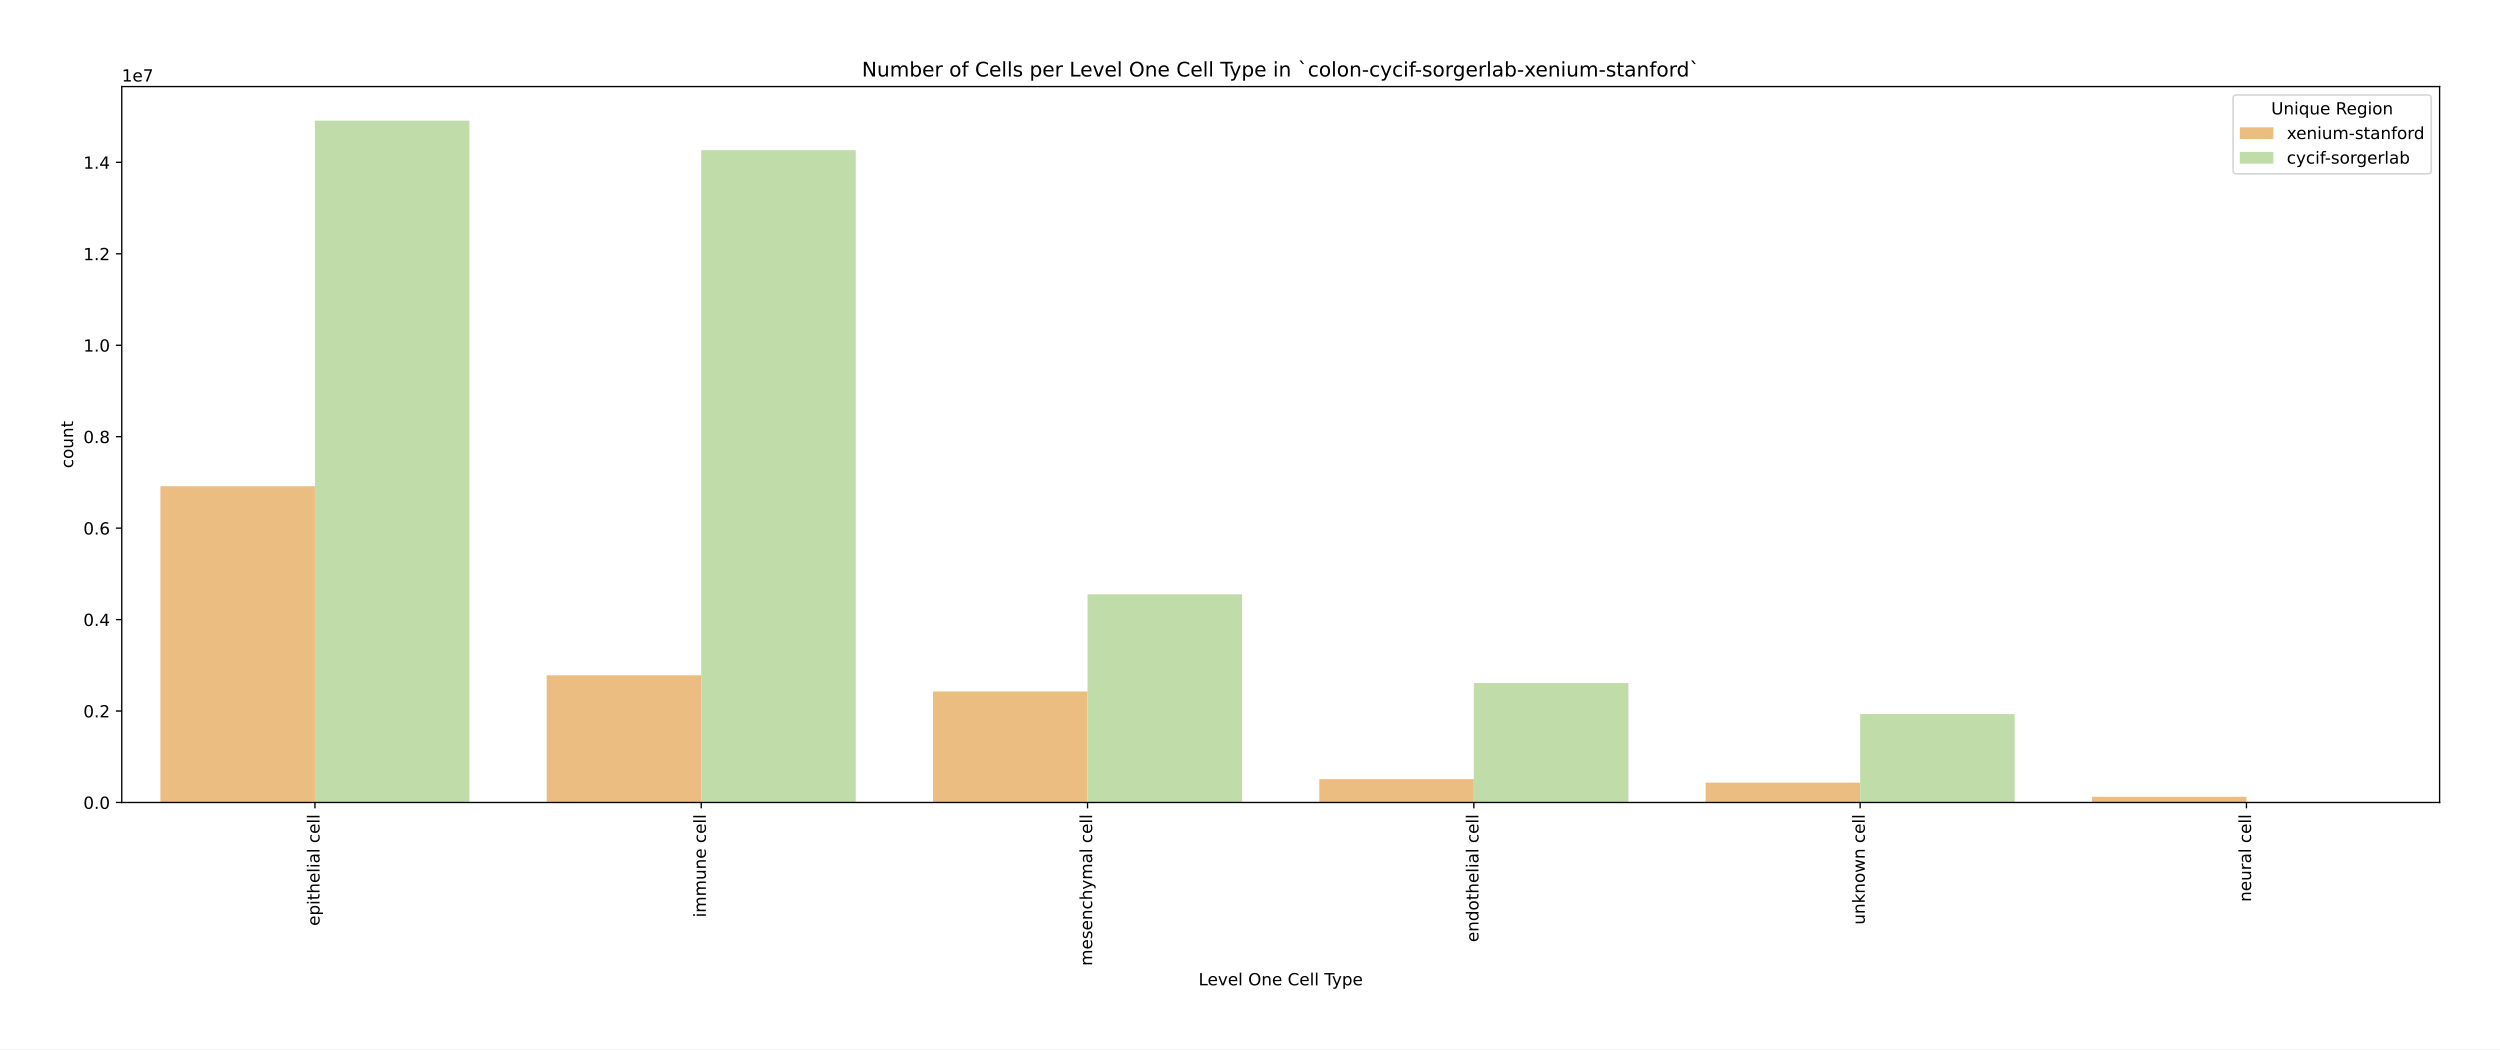
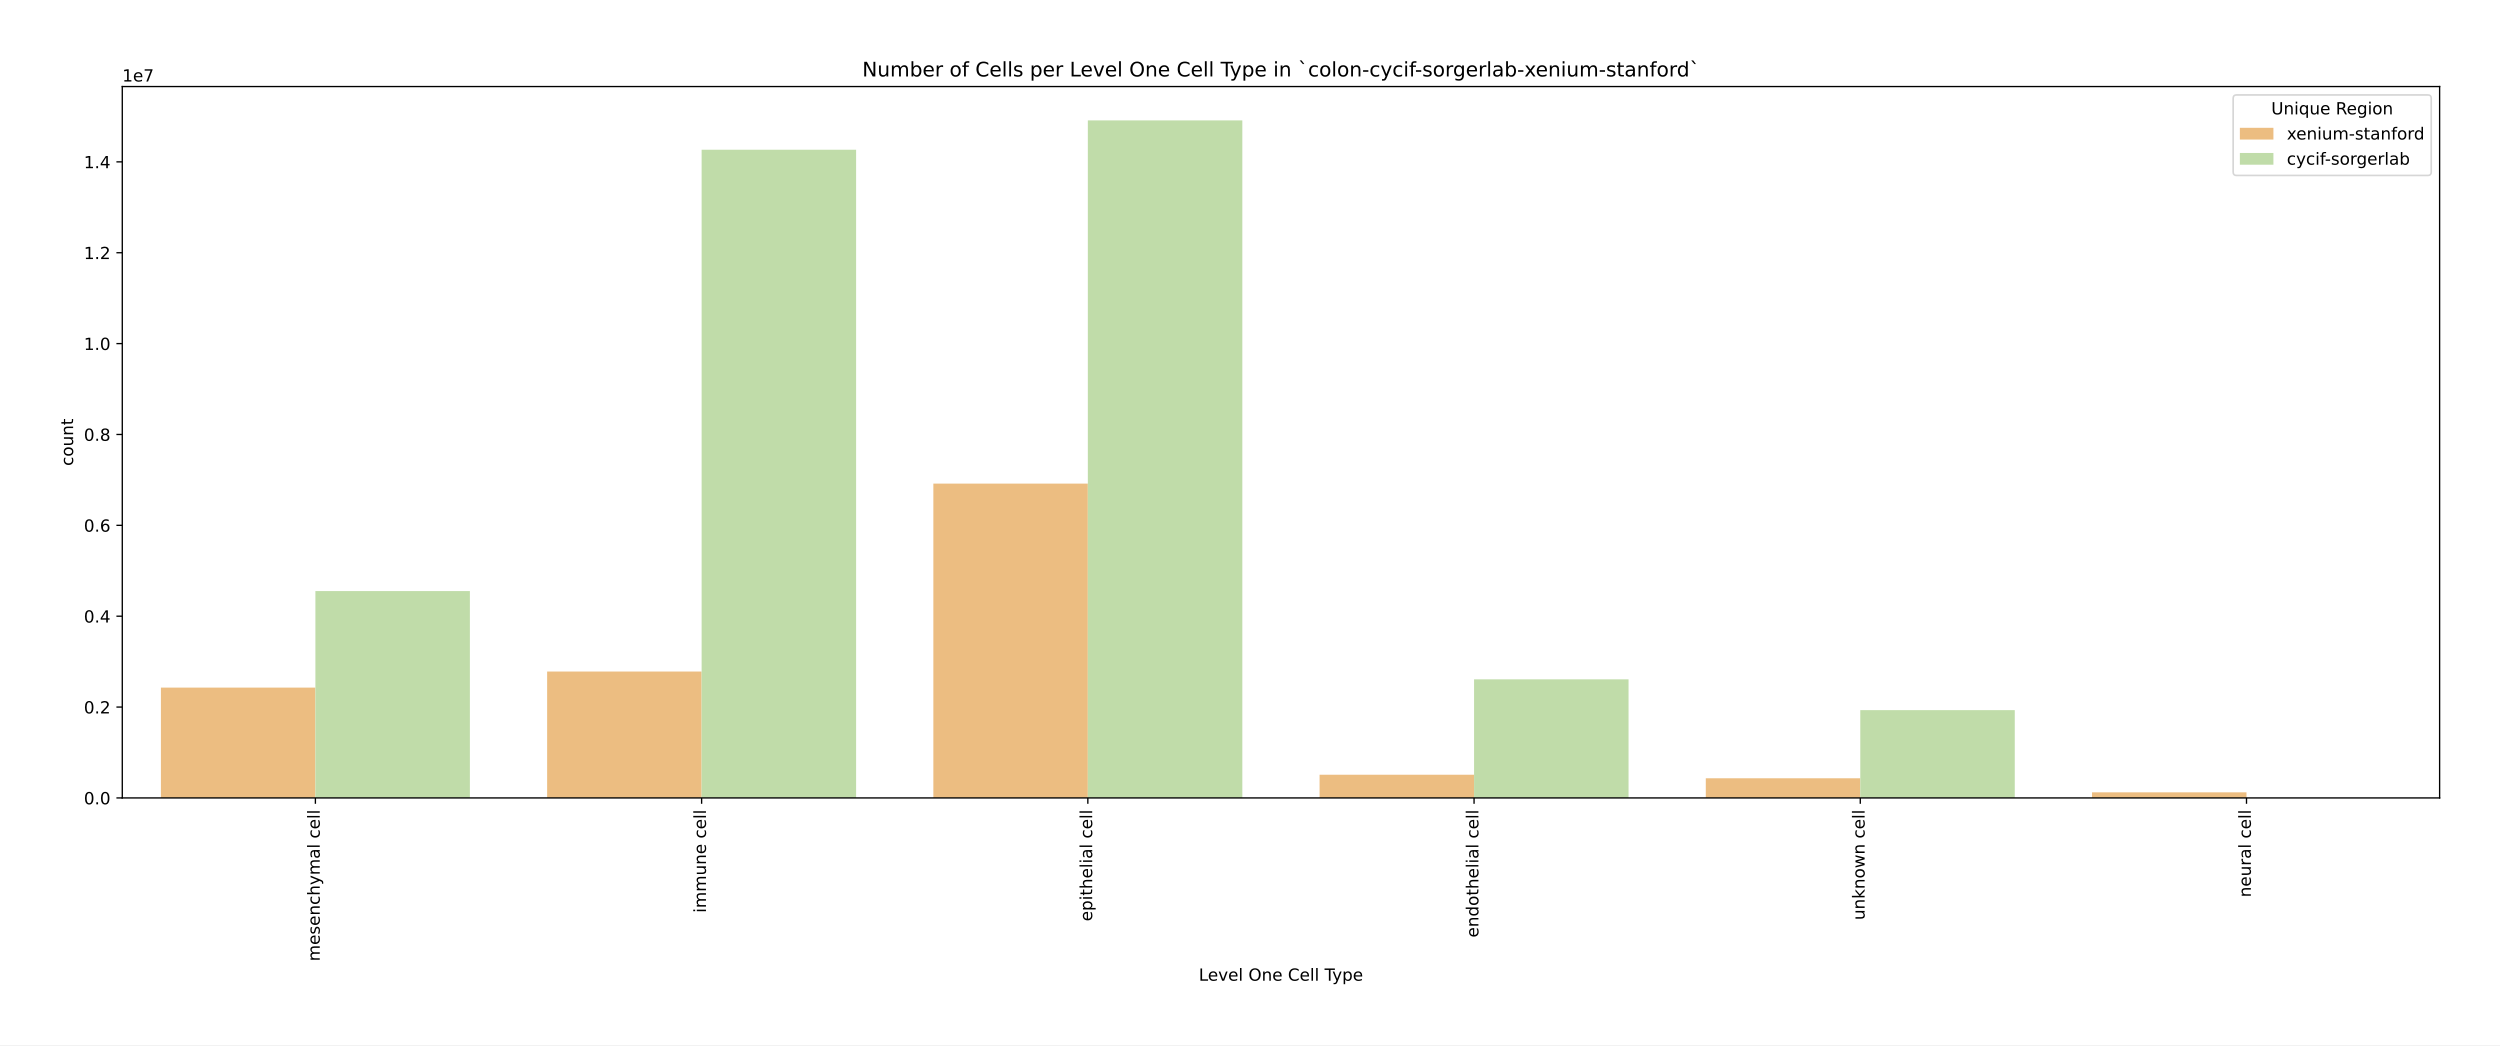
- <svg xmlns="http://www.w3.org/2000/svg" xmlns:xlink="http://www.w3.org/1999/xlink" width="1490.061pt" height="625.357pt" viewBox="0 0 1490.061 625.357" version="1.1">
+ <svg xmlns="http://www.w3.org/2000/svg" xmlns:xlink="http://www.w3.org/1999/xlink" width="1490.463pt" height="623.098pt" viewBox="0 0 1490.463 623.098" version="1.1">
  <defs>
    <style type="text/css">*{stroke-linejoin: round; stroke-linecap: butt}</style>
  </defs>
  <g id="figure_1">
    <g id="patch_1">
-       <path d="M 0 625.357  L 1490.061 625.357  L 1490.061 0  L 0 0  z " style="fill: #ffffff" />
+       <path d="M 0 623.098  L 1490.463 623.098  L 1490.463 0  L 0 0  z " style="fill: #ffffff" />
    </g>
    <g id="axes_1">
      <g id="patch_2">
-         <path d="M 72.581 478.298  L 1454.061 478.298  L 1454.061 51.598  L 72.581 51.598  z " style="fill: #ffffff" />
+         <path d="M 72.903 475.716  L 1454.463 475.716  L 1454.463 51.598  L 72.903 51.598  z " style="fill: #ffffff" />
      </g>
      <g id="patch_3">
-         <path d="M 95.606 478.298  L 187.705 478.298  L 187.705 289.775  L 95.606 289.775  z " clip-path="url(#pcf920678f0)" style="fill: #ecbd81" />
+         <path d="M 95.929 475.716  L 188.033 475.716  L 188.033 409.937  L 95.929 409.937  z " clip-path="url(#p46812816a7)" style="fill: #ecbd81" />
      </g>
      <g id="patch_4">
-         <path d="M 325.853 478.298  L 417.951 478.298  L 417.951 402.463  L 325.853 402.463  z " clip-path="url(#pcf920678f0)" style="fill: #ecbd81" />
+         <path d="M 326.189 475.716  L 418.293 475.716  L 418.293 400.34  L 326.189 400.34  z " clip-path="url(#p46812816a7)" style="fill: #ecbd81" />
      </g>
      <g id="patch_5">
-         <path d="M 556.099 478.298  L 648.198 478.298  L 648.198 412.119  L 556.099 412.119  z " clip-path="url(#pcf920678f0)" style="fill: #ecbd81" />
+         <path d="M 556.449 475.716  L 648.553 475.716  L 648.553 288.334  L 556.449 288.334  z " clip-path="url(#p46812816a7)" style="fill: #ecbd81" />
      </g>
      <g id="patch_6">
-         <path d="M 786.346 478.298  L 878.445 478.298  L 878.445 464.381  L 786.346 464.381  z " clip-path="url(#pcf920678f0)" style="fill: #ecbd81" />
+         <path d="M 786.709 475.716  L 878.813 475.716  L 878.813 461.883  L 786.709 461.883  z " clip-path="url(#p46812816a7)" style="fill: #ecbd81" />
      </g>
      <g id="patch_7">
-         <path d="M 1016.593 478.298  L 1108.691 478.298  L 1108.691 466.501  L 1016.593 466.501  z " clip-path="url(#pcf920678f0)" style="fill: #ecbd81" />
+         <path d="M 1016.969 475.716  L 1109.073 475.716  L 1109.073 463.99  L 1016.969 463.99  z " clip-path="url(#p46812816a7)" style="fill: #ecbd81" />
      </g>
      <g id="patch_8">
-         <path d="M 1246.839 478.298  L 1338.938 478.298  L 1338.938 474.924  L 1246.839 474.924  z " clip-path="url(#pcf920678f0)" style="fill: #ecbd81" />
+         <path d="M 1247.229 475.716  L 1339.333 475.716  L 1339.333 472.362  L 1247.229 472.362  z " clip-path="url(#p46812816a7)" style="fill: #ecbd81" />
      </g>
      <g id="patch_9">
-         <path d="M 187.705 478.298  L 279.803 478.298  L 279.803 71.917  L 187.705 71.917  z " clip-path="url(#pcf920678f0)" style="fill: #c0dca9" />
+         <path d="M 188.033 475.716  L 280.137 475.716  L 280.137 352.39  L 188.033 352.39  z " clip-path="url(#p46812816a7)" style="fill: #c0dca9" />
      </g>
      <g id="patch_10">
-         <path d="M 417.951 478.298  L 510.05 478.298  L 510.05 89.518  L 417.951 89.518  z " clip-path="url(#pcf920678f0)" style="fill: #c0dca9" />
+         <path d="M 418.293 475.716  L 510.397 475.716  L 510.397 89.288  L 418.293 89.288  z " clip-path="url(#p46812816a7)" style="fill: #c0dca9" />
      </g>
      <g id="patch_11">
-         <path d="M 648.198 478.298  L 740.297 478.298  L 740.297 354.221  L 648.198 354.221  z " clip-path="url(#pcf920678f0)" style="fill: #c0dca9" />
+         <path d="M 648.553 475.716  L 740.657 475.716  L 740.657 71.794  L 648.553 71.794  z " clip-path="url(#p46812816a7)" style="fill: #c0dca9" />
      </g>
      <g id="patch_12">
-         <path d="M 878.445 478.298  L 970.543 478.298  L 970.543 407.143  L 878.445 407.143  z " clip-path="url(#pcf920678f0)" style="fill: #c0dca9" />
+         <path d="M 878.813 475.716  L 970.917 475.716  L 970.917 404.992  L 878.813 404.992  z " clip-path="url(#p46812816a7)" style="fill: #c0dca9" />
      </g>
      <g id="patch_13">
-         <path d="M 1108.691 478.298  L 1200.79 478.298  L 1200.79 425.62  L 1108.691 425.62  z " clip-path="url(#pcf920678f0)" style="fill: #c0dca9" />
+         <path d="M 1109.073 475.716  L 1201.177 475.716  L 1201.177 423.356  L 1109.073 423.356  z " clip-path="url(#p46812816a7)" style="fill: #c0dca9" />
      </g>
      <g id="patch_14">
-         <path d="M 187.705 478.298  L 187.705 478.298  L 187.705 478.298  L 187.705 478.298  z " clip-path="url(#pcf920678f0)" style="fill: #ecbd81" />
+         <path d="M 188.033 475.716  L 188.033 475.716  L 188.033 475.716  L 188.033 475.716  z " clip-path="url(#p46812816a7)" style="fill: #ecbd81" />
      </g>
      <g id="patch_15">
-         <path d="M 187.705 478.298  L 187.705 478.298  L 187.705 478.298  L 187.705 478.298  z " clip-path="url(#pcf920678f0)" style="fill: #c0dca9" />
+         <path d="M 188.033 475.716  L 188.033 475.716  L 188.033 475.716  L 188.033 475.716  z " clip-path="url(#p46812816a7)" style="fill: #c0dca9" />
      </g>
      <g id="matplotlib.axis_1">
        <g id="xtick_1">
          <g id="line2d_1">
            <defs>
-               <path id="m35ad8f9477" d="M 0 0  L 0 3.5  " style="stroke: #000000; stroke-width: 0.8" />
+               <path id="md5c23bd0c3" d="M 0 0  L 0 3.5  " style="stroke: #000000; stroke-width: 0.8" />
            </defs>
            <g>
-               <use xlink:href="#m35ad8f9477" x="187.705" y="478.298" style="stroke: #000000; stroke-width: 0.8" />
+               <use xlink:href="#md5c23bd0c3" x="188.033" y="475.716" style="stroke: #000000; stroke-width: 0.8" />
            </g>
          </g>
          <g id="text_1">
-             <text style="font-size: 10px; font-family: 'DejaVu Sans', 'Bitstream Vera Sans', 'Computer Modern Sans Serif', 'Lucida Grande', 'Verdana', 'Geneva', 'Lucid', 'Arial', 'Helvetica', 'Avant Garde', sans-serif" transform="translate(190.464 551.8372) rotate(-90)">epithelial cell</text>
+             <text style="font-size: 10px; font-family: 'DejaVu Sans', 'Bitstream Vera Sans', 'Computer Modern Sans Serif', 'Lucida Grande', 'Verdana', 'Geneva', 'Lucid', 'Arial', 'Helvetica', 'Avant Garde', sans-serif" transform="translate(190.6312 573.097) rotate(-90)">mesenchymal cell</text>
          </g>
        </g>
        <g id="xtick_2">
          <g id="line2d_2">
            <g>
-               <use xlink:href="#m35ad8f9477" x="417.951" y="478.298" style="stroke: #000000; stroke-width: 0.8" />
+               <use xlink:href="#md5c23bd0c3" x="418.293" y="475.716" style="stroke: #000000; stroke-width: 0.8" />
            </g>
          </g>
          <g id="text_2">
-             <text style="font-size: 10px; font-family: 'DejaVu Sans', 'Bitstream Vera Sans', 'Computer Modern Sans Serif', 'Lucida Grande', 'Verdana', 'Geneva', 'Lucid', 'Arial', 'Helvetica', 'Avant Garde', sans-serif" transform="translate(420.7106 546.7716) rotate(-90)">immune cell</text>
+             <text style="font-size: 10px; font-family: 'DejaVu Sans', 'Bitstream Vera Sans', 'Computer Modern Sans Serif', 'Lucida Grande', 'Verdana', 'Geneva', 'Lucid', 'Arial', 'Helvetica', 'Avant Garde', sans-serif" transform="translate(420.8912 544.1892) rotate(-90)">immune cell</text>
          </g>
        </g>
        <g id="xtick_3">
          <g id="line2d_3">
            <g>
-               <use xlink:href="#m35ad8f9477" x="648.198" y="478.298" style="stroke: #000000; stroke-width: 0.8" />
+               <use xlink:href="#md5c23bd0c3" x="648.553" y="475.716" style="stroke: #000000; stroke-width: 0.8" />
            </g>
          </g>
          <g id="text_3">
-             <text style="font-size: 10px; font-family: 'DejaVu Sans', 'Bitstream Vera Sans', 'Computer Modern Sans Serif', 'Lucida Grande', 'Verdana', 'Geneva', 'Lucid', 'Arial', 'Helvetica', 'Avant Garde', sans-serif" transform="translate(650.9573 575.6794) rotate(-90)">mesenchymal cell</text>
+             <text style="font-size: 10px; font-family: 'DejaVu Sans', 'Bitstream Vera Sans', 'Computer Modern Sans Serif', 'Lucida Grande', 'Verdana', 'Geneva', 'Lucid', 'Arial', 'Helvetica', 'Avant Garde', sans-serif" transform="translate(651.1512 549.2548) rotate(-90)">epithelial cell</text>
          </g>
        </g>
        <g id="xtick_4">
          <g id="line2d_4">
            <g>
-               <use xlink:href="#m35ad8f9477" x="878.445" y="478.298" style="stroke: #000000; stroke-width: 0.8" />
+               <use xlink:href="#md5c23bd0c3" x="878.813" y="475.716" style="stroke: #000000; stroke-width: 0.8" />
            </g>
          </g>
          <g id="text_4">
-             <text style="font-size: 10px; font-family: 'DejaVu Sans', 'Bitstream Vera Sans', 'Computer Modern Sans Serif', 'Lucida Grande', 'Verdana', 'Geneva', 'Lucid', 'Arial', 'Helvetica', 'Avant Garde', sans-serif" transform="translate(881.204 561.5153) rotate(-90)">endothelial cell</text>
+             <text style="font-size: 10px; font-family: 'DejaVu Sans', 'Bitstream Vera Sans', 'Computer Modern Sans Serif', 'Lucida Grande', 'Verdana', 'Geneva', 'Lucid', 'Arial', 'Helvetica', 'Avant Garde', sans-serif" transform="translate(881.4112 558.933) rotate(-90)">endothelial cell</text>
          </g>
        </g>
        <g id="xtick_5">
          <g id="line2d_5">
            <g>
-               <use xlink:href="#m35ad8f9477" x="1108.691" y="478.298" style="stroke: #000000; stroke-width: 0.8" />
+               <use xlink:href="#md5c23bd0c3" x="1109.073" y="475.716" style="stroke: #000000; stroke-width: 0.8" />
            </g>
          </g>
          <g id="text_5">
-             <text style="font-size: 10px; font-family: 'DejaVu Sans', 'Bitstream Vera Sans', 'Computer Modern Sans Serif', 'Lucida Grande', 'Verdana', 'Geneva', 'Lucid', 'Arial', 'Helvetica', 'Avant Garde', sans-serif" transform="translate(1111.451 551.1216) rotate(-90)">unknown cell</text>
+             <text style="font-size: 10px; font-family: 'DejaVu Sans', 'Bitstream Vera Sans', 'Computer Modern Sans Serif', 'Lucida Grande', 'Verdana', 'Geneva', 'Lucid', 'Arial', 'Helvetica', 'Avant Garde', sans-serif" transform="translate(1111.671 548.5392) rotate(-90)">unknown cell</text>
          </g>
        </g>
        <g id="xtick_6">
          <g id="line2d_6">
            <g>
-               <use xlink:href="#m35ad8f9477" x="1338.938" y="478.298" style="stroke: #000000; stroke-width: 0.8" />
+               <use xlink:href="#md5c23bd0c3" x="1339.333" y="475.716" style="stroke: #000000; stroke-width: 0.8" />
            </g>
          </g>
          <g id="text_6">
-             <text style="font-size: 10px; font-family: 'DejaVu Sans', 'Bitstream Vera Sans', 'Computer Modern Sans Serif', 'Lucida Grande', 'Verdana', 'Geneva', 'Lucid', 'Arial', 'Helvetica', 'Avant Garde', sans-serif" transform="translate(1341.697 537.5294) rotate(-90)">neural cell</text>
+             <text style="font-size: 10px; font-family: 'DejaVu Sans', 'Bitstream Vera Sans', 'Computer Modern Sans Serif', 'Lucida Grande', 'Verdana', 'Geneva', 'Lucid', 'Arial', 'Helvetica', 'Avant Garde', sans-serif" transform="translate(1341.931 534.947) rotate(-90)">neural cell</text>
          </g>
        </g>
        <g id="text_7">
-           <text style="font-size: 10px; font-family: 'DejaVu Sans', 'Bitstream Vera Sans', 'Computer Modern Sans Serif', 'Lucida Grande', 'Verdana', 'Geneva', 'Lucid', 'Arial', 'Helvetica', 'Avant Garde', sans-serif; text-anchor: middle" x="763.321" y="587.278" transform="rotate(-0 763.3212 587.2778)">Level One Cell Type</text>
+           <text style="font-size: 10px; font-family: 'DejaVu Sans', 'Bitstream Vera Sans', 'Computer Modern Sans Serif', 'Lucida Grande', 'Verdana', 'Geneva', 'Lucid', 'Arial', 'Helvetica', 'Avant Garde', sans-serif; text-anchor: middle" x="763.683" y="584.695" transform="rotate(-0 763.6831 584.6955)">Level One Cell Type</text>
        </g>
      </g>
      <g id="matplotlib.axis_2">
        <g id="ytick_1">
          <g id="line2d_7">
            <defs>
-               <path id="m98521b287a" d="M 0 0  L -3.5 0  " style="stroke: #000000; stroke-width: 0.8" />
+               <path id="md8aadb64fb" d="M 0 0  L -3.5 0  " style="stroke: #000000; stroke-width: 0.8" />
            </defs>
            <g>
-               <use xlink:href="#m98521b287a" x="72.581" y="478.298" style="stroke: #000000; stroke-width: 0.8" />
+               <use xlink:href="#md8aadb64fb" x="72.903" y="475.716" style="stroke: #000000; stroke-width: 0.8" />
            </g>
          </g>
          <g id="text_8">
-             <text style="font-size: 10px; font-family: 'DejaVu Sans', 'Bitstream Vera Sans', 'Computer Modern Sans Serif', 'Lucida Grande', 'Verdana', 'Geneva', 'Lucid', 'Arial', 'Helvetica', 'Avant Garde', sans-serif; text-anchor: end" x="65.581" y="482.097" transform="rotate(-0 65.58125 482.0973)">0.0</text>
+             <text style="font-size: 10px; font-family: 'DejaVu Sans', 'Bitstream Vera Sans', 'Computer Modern Sans Serif', 'Lucida Grande', 'Verdana', 'Geneva', 'Lucid', 'Arial', 'Helvetica', 'Avant Garde', sans-serif; text-anchor: end" x="65.903" y="479.515" transform="rotate(-0 65.90313 479.5146)">0.0</text>
          </g>
        </g>
        <g id="ytick_2">
          <g id="line2d_8">
            <g>
-               <use xlink:href="#m98521b287a" x="72.581" y="423.793" style="stroke: #000000; stroke-width: 0.8" />
+               <use xlink:href="#md8aadb64fb" x="72.903" y="421.541" style="stroke: #000000; stroke-width: 0.8" />
            </g>
          </g>
          <g id="text_9">
-             <text style="font-size: 10px; font-family: 'DejaVu Sans', 'Bitstream Vera Sans', 'Computer Modern Sans Serif', 'Lucida Grande', 'Verdana', 'Geneva', 'Lucid', 'Arial', 'Helvetica', 'Avant Garde', sans-serif; text-anchor: end" x="65.581" y="427.592" transform="rotate(-0 65.58125 427.5925)">0.2</text>
+             <text style="font-size: 10px; font-family: 'DejaVu Sans', 'Bitstream Vera Sans', 'Computer Modern Sans Serif', 'Lucida Grande', 'Verdana', 'Geneva', 'Lucid', 'Arial', 'Helvetica', 'Avant Garde', sans-serif; text-anchor: end" x="65.903" y="425.34" transform="rotate(-0 65.90313 425.3396)">0.2</text>
          </g>
        </g>
        <g id="ytick_3">
          <g id="line2d_9">
            <g>
-               <use xlink:href="#m98521b287a" x="72.581" y="369.288" style="stroke: #000000; stroke-width: 0.8" />
+               <use xlink:href="#md8aadb64fb" x="72.903" y="367.366" style="stroke: #000000; stroke-width: 0.8" />
            </g>
          </g>
          <g id="text_10">
-             <text style="font-size: 10px; font-family: 'DejaVu Sans', 'Bitstream Vera Sans', 'Computer Modern Sans Serif', 'Lucida Grande', 'Verdana', 'Geneva', 'Lucid', 'Arial', 'Helvetica', 'Avant Garde', sans-serif; text-anchor: end" x="65.581" y="373.088" transform="rotate(-0 65.58125 373.0877)">0.4</text>
+             <text style="font-size: 10px; font-family: 'DejaVu Sans', 'Bitstream Vera Sans', 'Computer Modern Sans Serif', 'Lucida Grande', 'Verdana', 'Geneva', 'Lucid', 'Arial', 'Helvetica', 'Avant Garde', sans-serif; text-anchor: end" x="65.903" y="371.165" transform="rotate(-0 65.90313 371.1646)">0.4</text>
          </g>
        </g>
        <g id="ytick_4">
          <g id="line2d_10">
            <g>
-               <use xlink:href="#m98521b287a" x="72.581" y="314.784" style="stroke: #000000; stroke-width: 0.8" />
+               <use xlink:href="#md8aadb64fb" x="72.903" y="313.191" style="stroke: #000000; stroke-width: 0.8" />
            </g>
          </g>
          <g id="text_11">
-             <text style="font-size: 10px; font-family: 'DejaVu Sans', 'Bitstream Vera Sans', 'Computer Modern Sans Serif', 'Lucida Grande', 'Verdana', 'Geneva', 'Lucid', 'Arial', 'Helvetica', 'Avant Garde', sans-serif; text-anchor: end" x="65.581" y="318.583" transform="rotate(-0 65.58125 318.5828)">0.6</text>
+             <text style="font-size: 10px; font-family: 'DejaVu Sans', 'Bitstream Vera Sans', 'Computer Modern Sans Serif', 'Lucida Grande', 'Verdana', 'Geneva', 'Lucid', 'Arial', 'Helvetica', 'Avant Garde', sans-serif; text-anchor: end" x="65.903" y="316.99" transform="rotate(-0 65.90313 316.9896)">0.6</text>
          </g>
        </g>
        <g id="ytick_5">
          <g id="line2d_11">
            <g>
-               <use xlink:href="#m98521b287a" x="72.581" y="260.279" style="stroke: #000000; stroke-width: 0.8" />
+               <use xlink:href="#md8aadb64fb" x="72.903" y="259.016" style="stroke: #000000; stroke-width: 0.8" />
            </g>
          </g>
          <g id="text_12">
-             <text style="font-size: 10px; font-family: 'DejaVu Sans', 'Bitstream Vera Sans', 'Computer Modern Sans Serif', 'Lucida Grande', 'Verdana', 'Geneva', 'Lucid', 'Arial', 'Helvetica', 'Avant Garde', sans-serif; text-anchor: end" x="65.581" y="264.078" transform="rotate(-0 65.58125 264.078)">0.8</text>
+             <text style="font-size: 10px; font-family: 'DejaVu Sans', 'Bitstream Vera Sans', 'Computer Modern Sans Serif', 'Lucida Grande', 'Verdana', 'Geneva', 'Lucid', 'Arial', 'Helvetica', 'Avant Garde', sans-serif; text-anchor: end" x="65.903" y="262.815" transform="rotate(-0 65.90313 262.8147)">0.8</text>
          </g>
        </g>
        <g id="ytick_6">
          <g id="line2d_12">
            <g>
-               <use xlink:href="#m98521b287a" x="72.581" y="205.774" style="stroke: #000000; stroke-width: 0.8" />
+               <use xlink:href="#md8aadb64fb" x="72.903" y="204.841" style="stroke: #000000; stroke-width: 0.8" />
            </g>
          </g>
          <g id="text_13">
-             <text style="font-size: 10px; font-family: 'DejaVu Sans', 'Bitstream Vera Sans', 'Computer Modern Sans Serif', 'Lucida Grande', 'Verdana', 'Geneva', 'Lucid', 'Arial', 'Helvetica', 'Avant Garde', sans-serif; text-anchor: end" x="65.581" y="209.573" transform="rotate(-0 65.58125 209.5731)">1.0</text>
+             <text style="font-size: 10px; font-family: 'DejaVu Sans', 'Bitstream Vera Sans', 'Computer Modern Sans Serif', 'Lucida Grande', 'Verdana', 'Geneva', 'Lucid', 'Arial', 'Helvetica', 'Avant Garde', sans-serif; text-anchor: end" x="65.903" y="208.64" transform="rotate(-0 65.90313 208.6397)">1.0</text>
          </g>
        </g>
        <g id="ytick_7">
          <g id="line2d_13">
            <g>
-               <use xlink:href="#m98521b287a" x="72.581" y="151.269" style="stroke: #000000; stroke-width: 0.8" />
+               <use xlink:href="#md8aadb64fb" x="72.903" y="150.666" style="stroke: #000000; stroke-width: 0.8" />
            </g>
          </g>
          <g id="text_14">
-             <text style="font-size: 10px; font-family: 'DejaVu Sans', 'Bitstream Vera Sans', 'Computer Modern Sans Serif', 'Lucida Grande', 'Verdana', 'Geneva', 'Lucid', 'Arial', 'Helvetica', 'Avant Garde', sans-serif; text-anchor: end" x="65.581" y="155.068" transform="rotate(-0 65.58125 155.0683)">1.2</text>
+             <text style="font-size: 10px; font-family: 'DejaVu Sans', 'Bitstream Vera Sans', 'Computer Modern Sans Serif', 'Lucida Grande', 'Verdana', 'Geneva', 'Lucid', 'Arial', 'Helvetica', 'Avant Garde', sans-serif; text-anchor: end" x="65.903" y="154.465" transform="rotate(-0 65.90313 154.4647)">1.2</text>
          </g>
        </g>
        <g id="ytick_8">
          <g id="line2d_14">
            <g>
-               <use xlink:href="#m98521b287a" x="72.581" y="96.764" style="stroke: #000000; stroke-width: 0.8" />
+               <use xlink:href="#md8aadb64fb" x="72.903" y="96.491" style="stroke: #000000; stroke-width: 0.8" />
            </g>
          </g>
          <g id="text_15">
-             <text style="font-size: 10px; font-family: 'DejaVu Sans', 'Bitstream Vera Sans', 'Computer Modern Sans Serif', 'Lucida Grande', 'Verdana', 'Geneva', 'Lucid', 'Arial', 'Helvetica', 'Avant Garde', sans-serif; text-anchor: end" x="65.581" y="100.563" transform="rotate(-0 65.58125 100.5634)">1.4</text>
+             <text style="font-size: 10px; font-family: 'DejaVu Sans', 'Bitstream Vera Sans', 'Computer Modern Sans Serif', 'Lucida Grande', 'Verdana', 'Geneva', 'Lucid', 'Arial', 'Helvetica', 'Avant Garde', sans-serif; text-anchor: end" x="65.903" y="100.29" transform="rotate(-0 65.90313 100.2897)">1.4</text>
          </g>
        </g>
        <g id="text_16">
-           <text style="font-size: 10px; font-family: 'DejaVu Sans', 'Bitstream Vera Sans', 'Computer Modern Sans Serif', 'Lucida Grande', 'Verdana', 'Geneva', 'Lucid', 'Arial', 'Helvetica', 'Avant Garde', sans-serif; text-anchor: middle" x="43.598" y="264.948" transform="rotate(-90 43.59844 264.9481)">count</text>
+           <text style="font-size: 10px; font-family: 'DejaVu Sans', 'Bitstream Vera Sans', 'Computer Modern Sans Serif', 'Lucida Grande', 'Verdana', 'Geneva', 'Lucid', 'Arial', 'Helvetica', 'Avant Garde', sans-serif; text-anchor: middle" x="43.598" y="263.657" transform="rotate(-90 43.59766 263.657)">count</text>
        </g>
        <g id="text_17">
-           <text style="font-size: 10px; font-family: 'DejaVu Sans', 'Bitstream Vera Sans', 'Computer Modern Sans Serif', 'Lucida Grande', 'Verdana', 'Geneva', 'Lucid', 'Arial', 'Helvetica', 'Avant Garde', sans-serif; text-anchor: start" x="72.581" y="48.598" transform="rotate(-0 72.58125 48.59813)">1e7</text>
+           <text style="font-size: 10px; font-family: 'DejaVu Sans', 'Bitstream Vera Sans', 'Computer Modern Sans Serif', 'Lucida Grande', 'Verdana', 'Geneva', 'Lucid', 'Arial', 'Helvetica', 'Avant Garde', sans-serif; text-anchor: start" x="72.903" y="48.598" transform="rotate(-0 72.90313 48.59813)">1e7</text>
        </g>
      </g>
      <g id="patch_16">
-         <path d="M 72.581 478.298  L 72.581 51.598  " style="fill: none; stroke: #000000; stroke-width: 0.8; stroke-linejoin: miter; stroke-linecap: square" />
+         <path d="M 72.903 475.716  L 72.903 51.598  " style="fill: none; stroke: #000000; stroke-width: 0.8; stroke-linejoin: miter; stroke-linecap: square" />
      </g>
      <g id="patch_17">
-         <path d="M 1454.061 478.298  L 1454.061 51.598  " style="fill: none; stroke: #000000; stroke-width: 0.8; stroke-linejoin: miter; stroke-linecap: square" />
+         <path d="M 1454.463 475.716  L 1454.463 51.598  " style="fill: none; stroke: #000000; stroke-width: 0.8; stroke-linejoin: miter; stroke-linecap: square" />
      </g>
      <g id="patch_18">
-         <path d="M 72.581 478.298  L 1454.061 478.298  " style="fill: none; stroke: #000000; stroke-width: 0.8; stroke-linejoin: miter; stroke-linecap: square" />
+         <path d="M 72.903 475.716  L 1454.463 475.716  " style="fill: none; stroke: #000000; stroke-width: 0.8; stroke-linejoin: miter; stroke-linecap: square" />
      </g>
      <g id="patch_19">
-         <path d="M 72.581 51.598  L 1454.061 51.598  " style="fill: none; stroke: #000000; stroke-width: 0.8; stroke-linejoin: miter; stroke-linecap: square" />
+         <path d="M 72.903 51.598  L 1454.463 51.598  " style="fill: none; stroke: #000000; stroke-width: 0.8; stroke-linejoin: miter; stroke-linecap: square" />
      </g>
      <g id="text_18">
-         <text style="font-size: 12px; font-family: 'DejaVu Sans', 'Bitstream Vera Sans', 'Computer Modern Sans Serif', 'Lucida Grande', 'Verdana', 'Geneva', 'Lucid', 'Arial', 'Helvetica', 'Avant Garde', sans-serif; text-anchor: middle" x="763.321" y="45.598" transform="rotate(-0 763.3212 45.59813)">Number of Cells per Level One Cell Type in `colon-cycif-sorgerlab-xenium-stanford`</text>
+         <text style="font-size: 12px; font-family: 'DejaVu Sans', 'Bitstream Vera Sans', 'Computer Modern Sans Serif', 'Lucida Grande', 'Verdana', 'Geneva', 'Lucid', 'Arial', 'Helvetica', 'Avant Garde', sans-serif; text-anchor: middle" x="763.683" y="45.598" transform="rotate(-0 763.6831 45.59813)">Number of Cells per Level One Cell Type in `colon-cycif-sorgerlab-xenium-stanford`</text>
      </g>
      <g id="legend_1">
        <g id="patch_20">
-           <path d="M 1332.982 103.632  L 1447.061 103.632  Q 1449.061 103.632 1449.061 101.632  L 1449.061 58.598  Q 1449.061 56.598 1447.061 56.598  L 1332.982 56.598  Q 1330.982 56.598 1330.982 58.598  L 1330.982 101.632  Q 1330.982 103.632 1332.982 103.632  z " style="fill: #ffffff; opacity: 0.8; stroke: #cccccc; stroke-linejoin: miter" />
+           <path d="M 1333.379 104.6  L 1447.463 104.6  Q 1449.463 104.6 1449.463 102.6  L 1449.463 58.598  Q 1449.463 56.598 1447.463 56.598  L 1333.379 56.598  Q 1331.379 56.598 1331.379 58.598  L 1331.379 102.6  Q 1331.379 104.6 1333.379 104.6  z " style="fill: #ffffff; opacity: 0.8; stroke: #cccccc; stroke-linejoin: miter" />
        </g>
        <g id="text_19">
-           <text style="font-size: 10px; font-family: 'DejaVu Sans', 'Bitstream Vera Sans', 'Computer Modern Sans Serif', 'Lucida Grande', 'Verdana', 'Geneva', 'Lucid', 'Arial', 'Helvetica', 'Avant Garde', sans-serif; text-anchor: start" x="1353.678" y="68.197" transform="rotate(-0 1353.678 68.19656)">Unique Region</text>
+           <text style="font-size: 10px; font-family: 'DejaVu Sans', 'Bitstream Vera Sans', 'Computer Modern Sans Serif', 'Lucida Grande', 'Verdana', 'Geneva', 'Lucid', 'Arial', 'Helvetica', 'Avant Garde', sans-serif; text-anchor: start" x="1354.077" y="68.197" transform="rotate(-0 1354.077 68.19656)">Unique Region</text>
        </g>
        <g id="patch_21">
-           <path d="M 1334.982 82.875  L 1354.982 82.875  L 1354.982 75.875  L 1334.982 75.875  z " style="fill: #ecbd81" />
+           <path d="M 1335.379 83.197  L 1355.379 83.197  L 1355.379 76.197  L 1335.379 76.197  z " style="fill: #ecbd81" />
        </g>
        <g id="text_20">
-           <text style="font-size: 10px; font-family: 'DejaVu Sans', 'Bitstream Vera Sans', 'Computer Modern Sans Serif', 'Lucida Grande', 'Verdana', 'Geneva', 'Lucid', 'Arial', 'Helvetica', 'Avant Garde', sans-serif; text-anchor: start" x="1362.982" y="82.875" transform="rotate(-0 1362.982 82.87469)">xenium-stanford</text>
+           <text style="font-size: 10px; font-family: 'DejaVu Sans', 'Bitstream Vera Sans', 'Computer Modern Sans Serif', 'Lucida Grande', 'Verdana', 'Geneva', 'Lucid', 'Arial', 'Helvetica', 'Avant Garde', sans-serif; text-anchor: start" x="1363.379" y="83.197" transform="rotate(-0 1363.379 83.19734)">xenium-stanford</text>
        </g>
        <g id="patch_22">
-           <path d="M 1334.982 97.553  L 1354.982 97.553  L 1354.982 90.553  L 1334.982 90.553  z " style="fill: #c0dca9" />
+           <path d="M 1335.379 98.198  L 1355.379 98.198  L 1355.379 91.198  L 1335.379 91.198  z " style="fill: #c0dca9" />
        </g>
        <g id="text_21">
-           <text style="font-size: 10px; font-family: 'DejaVu Sans', 'Bitstream Vera Sans', 'Computer Modern Sans Serif', 'Lucida Grande', 'Verdana', 'Geneva', 'Lucid', 'Arial', 'Helvetica', 'Avant Garde', sans-serif; text-anchor: start" x="1362.982" y="97.553" transform="rotate(-0 1362.982 97.55281)">cycif-sorgerlab</text>
+           <text style="font-size: 10px; font-family: 'DejaVu Sans', 'Bitstream Vera Sans', 'Computer Modern Sans Serif', 'Lucida Grande', 'Verdana', 'Geneva', 'Lucid', 'Arial', 'Helvetica', 'Avant Garde', sans-serif; text-anchor: start" x="1363.379" y="98.198" transform="rotate(-0 1363.379 98.19813)">cycif-sorgerlab</text>
        </g>
      </g>
    </g>
  </g>
  <defs>
-     <clipPath id="pcf920678f0">
-       <rect x="72.581" y="51.598" width="1381.48" height="426.7" />
+     <clipPath id="p46812816a7">
+       <rect x="72.903" y="51.598" width="1381.56" height="424.118" />
    </clipPath>
  </defs>
</svg>
